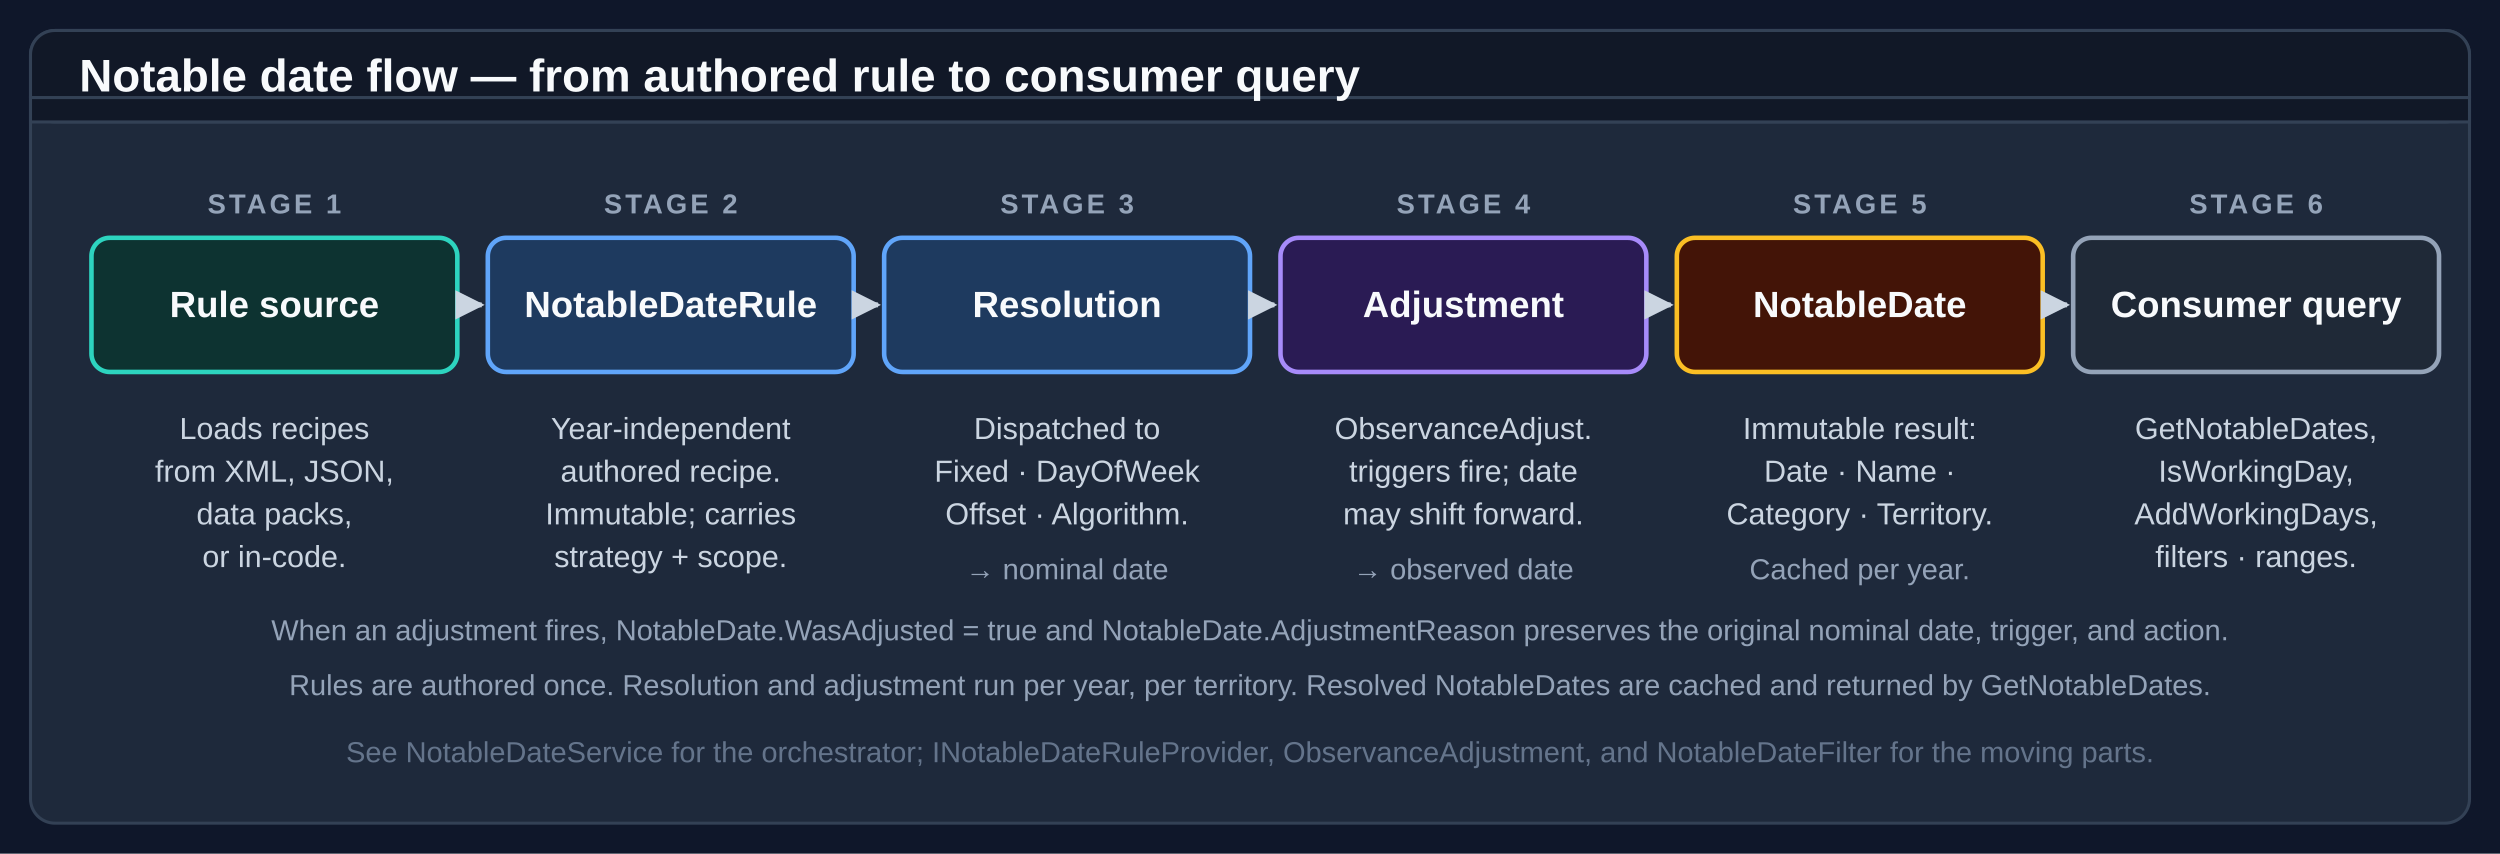
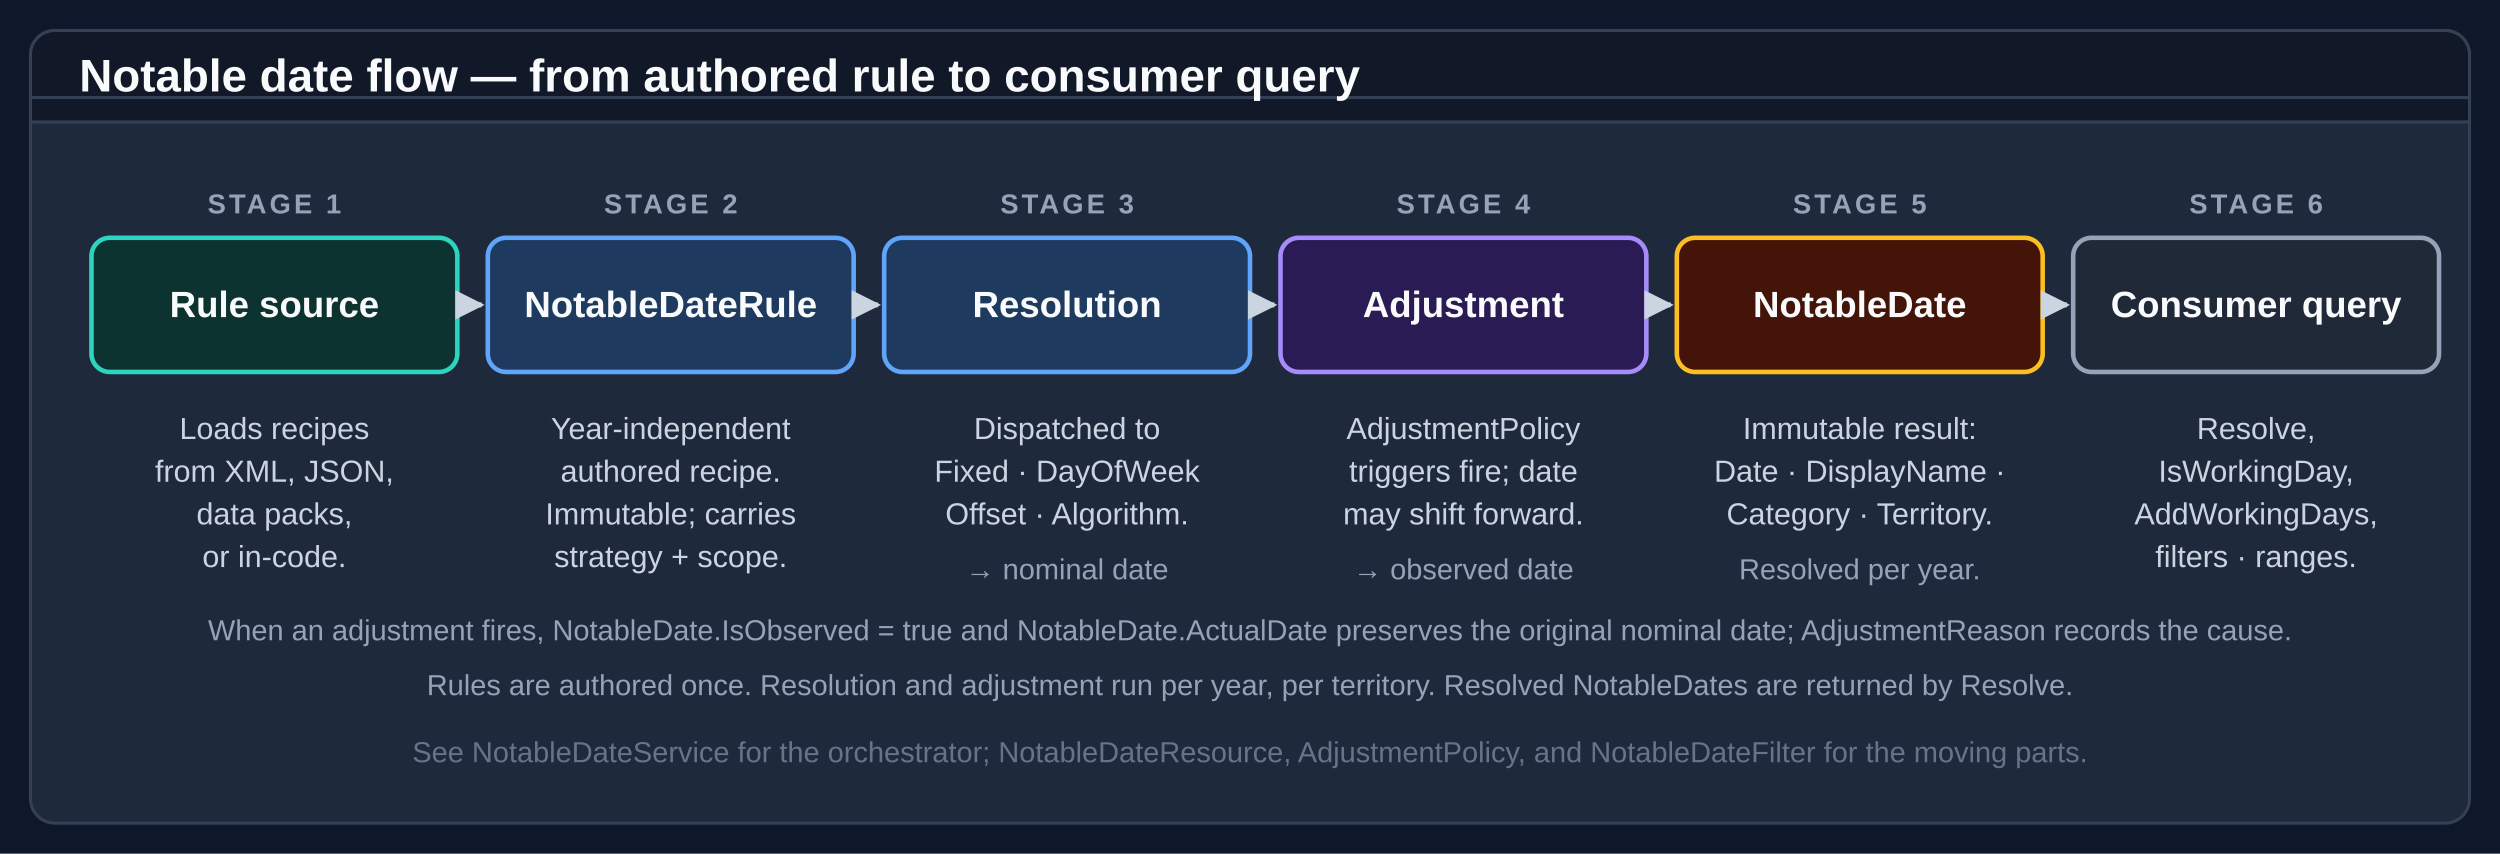
<svg xmlns="http://www.w3.org/2000/svg" viewBox="0 0 820 280" role="img" aria-labelledby="ndf-t ndf-d">
  <defs>
    <style>
      .bg    { fill: #0F172A; }
      .pan   { fill: #1E293B; stroke: #334155; stroke-width: 1; }
      .hdr   { fill: #111827; stroke: #334155; stroke-width: 1; }
      .ttl   { fill: #F8FAFC; font: 700 15px/1 "Segoe UI",Arial,sans-serif; }
      .lbl   { fill: #F8FAFC; font: 700 12px/1 "Segoe UI",Arial,sans-serif; text-anchor: middle; }
      .sub   { fill: #CBD5E1; font: 400 10px/1.25 "Segoe UI",Arial,sans-serif; text-anchor: middle; }
      .mut   { fill: #94A3B8; font: 400 9.5px/1.25 "Segoe UI",Arial,sans-serif; text-anchor: middle; }
      .stage { fill: #94A3B8; font: 700 9px/1 "Segoe UI",Arial,sans-serif; text-anchor: middle; letter-spacing: 1px; }
      .b1    { fill: #0D3331; stroke: #2DD4BF; stroke-width: 1.5; }
      .b2    { fill: #1E3A5F; stroke: #60A5FA; stroke-width: 1.5; }
      .b3    { fill: #2A1B54; stroke: #A78BFA; stroke-width: 1.5; }
      .b4    { fill: #431407; stroke: #FBBF24; stroke-width: 1.5; }
      .b5    { fill: #1F2937; stroke: #94A3B8; stroke-width: 1.5; }
      .w     { stroke: #CBD5E1; stroke-width: 1.6; fill: none; }
    </style>
    <marker id="ndf-arr" viewBox="0 0 10 10" refX="9" refY="5" markerWidth="6" markerHeight="6" orient="auto-start-reverse">
      <path d="M0,0 L10,5 L0,10 Z" fill="#CBD5E1" />
    </marker>
  </defs>
  <rect class="bg" width="820" height="280" />
  <g transform="translate(10 10)">
    <rect class="pan" width="800" height="260" rx="8" />
    <rect class="hdr" width="800" height="30" rx="8" />
    <rect class="hdr" y="22" width="800" height="8" />
    <text class="ttl" x="16" y="20">Notable date flow — from authored rule to consumer query</text>
    <g transform="translate(20 60)">
      <text class="stage" x="60" y="0">STAGE 1</text>
      <rect class="b1" width="120" height="44" y="8" rx="6" />
      <text class="lbl" fill="#2DD4BF" x="60" y="34">Rule source</text>
      <text class="sub" x="60" y="74">Loads recipes</text>
      <text class="sub" x="60" y="88">from XML, JSON,</text>
      <text class="sub" x="60" y="102">data packs,</text>
      <text class="sub" x="60" y="116">or in-code.</text>
    </g>
    <g transform="translate(150 60)">
      <text class="stage" x="60" y="0">STAGE 2</text>
      <rect class="b2" width="120" height="44" y="8" rx="6" />
      <text class="lbl" fill="#93C5FD" x="60" y="34">NotableDateRule</text>
      <text class="sub" x="60" y="74">Year-independent</text>
      <text class="sub" x="60" y="88">authored recipe.</text>
      <text class="sub" x="60" y="102">Immutable; carries</text>
      <text class="sub" x="60" y="116">strategy + scope.</text>
    </g>
    <g transform="translate(280 60)">
      <text class="stage" x="60" y="0">STAGE 3</text>
      <rect class="b2" width="120" height="44" y="8" rx="6" />
      <text class="lbl" fill="#93C5FD" x="60" y="34">Resolution</text>
      <text class="sub" x="60" y="74">Dispatched to</text>
      <text class="sub" x="60" y="88">Fixed · DayOfWeek</text>
      <text class="sub" x="60" y="102">Offset · Algorithm.</text>
      <text class="mut" x="60" y="120">→ nominal date</text>
    </g>
    <g transform="translate(410 60)">
      <text class="stage" x="60" y="0">STAGE 4</text>
      <rect class="b3" width="120" height="44" y="8" rx="6" />
      <text class="lbl" fill="#C4B5FD" x="60" y="34">Adjustment</text>
-       <text class="sub" x="60" y="74">ObservanceAdjust.</text>
+       <text class="sub" x="60" y="74">AdjustmentPolicy</text>
      <text class="sub" x="60" y="88">triggers fire; date</text>
      <text class="sub" x="60" y="102">may shift forward.</text>
      <text class="mut" x="60" y="120">→ observed date</text>
    </g>
    <g transform="translate(540 60)">
      <text class="stage" x="60" y="0">STAGE 5</text>
      <rect class="b4" width="120" height="44" y="8" rx="6" />
      <text class="lbl" fill="#FBBF24" x="60" y="34">NotableDate</text>
      <text class="sub" x="60" y="74">Immutable result:</text>
-       <text class="sub" x="60" y="88">Date · Name ·</text>
+       <text class="sub" x="60" y="88">Date · DisplayName ·</text>
      <text class="sub" x="60" y="102">Category · Territory.</text>
-       <text class="mut" x="60" y="120">Cached per year.</text>
+       <text class="mut" x="60" y="120">Resolved per year.</text>
    </g>
    <g transform="translate(670 60)">
      <text class="stage" x="60" y="0">STAGE 6</text>
      <rect class="b5" width="120" height="44" y="8" rx="6" />
      <text class="lbl" fill="#CBD5E1" x="60" y="34">Consumer query</text>
-       <text class="sub" x="60" y="74">GetNotableDates,</text>
+       <text class="sub" x="60" y="74">Resolve,</text>
      <text class="sub" x="60" y="88">IsWorkingDay,</text>
      <text class="sub" x="60" y="102">AddWorkingDays,</text>
      <text class="sub" x="60" y="116">filters · ranges.</text>
    </g>
    <line class="w" x1="142" y1="90" x2="148" y2="90" marker-end="url(#ndf-arr)" />
    <line class="w" x1="272" y1="90" x2="278" y2="90" marker-end="url(#ndf-arr)" />
    <line class="w" x1="402" y1="90" x2="408" y2="90" marker-end="url(#ndf-arr)" />
    <line class="w" x1="532" y1="90" x2="538" y2="90" marker-end="url(#ndf-arr)" />
    <line class="w" x1="662" y1="90" x2="668" y2="90" marker-end="url(#ndf-arr)" />
-     <text class="mut" x="400" y="200" text-anchor="middle" style="text-anchor: middle">When an adjustment fires, NotableDate.WasAdjusted = true and NotableDate.AdjustmentReason preserves the original nominal date, trigger, and action.</text>
-     <text class="mut" x="400" y="218" text-anchor="middle" style="text-anchor: middle">Rules are authored once. Resolution and adjustment run per year, per territory. Resolved NotableDates are cached and returned by GetNotableDates.</text>
-     <text class="mut" x="400" y="240" text-anchor="middle" style="text-anchor: middle; fill: #64748B">See NotableDateService for the orchestrator; INotableDateRuleProvider, ObservanceAdjustment, and NotableDateFilter for the moving parts.</text>
+     <text class="mut" x="400" y="200" text-anchor="middle" style="text-anchor: middle">When an adjustment fires, NotableDate.IsObserved = true and NotableDate.ActualDate preserves the original nominal date; AdjustmentReason records the cause.</text>
+     <text class="mut" x="400" y="218" text-anchor="middle" style="text-anchor: middle">Rules are authored once. Resolution and adjustment run per year, per territory. Resolved NotableDates are returned by Resolve.</text>
+     <text class="mut" x="400" y="240" text-anchor="middle" style="text-anchor: middle; fill: #64748B">See NotableDateService for the orchestrator; NotableDateResource, AdjustmentPolicy, and NotableDateFilter for the moving parts.</text>
  </g>
</svg>
